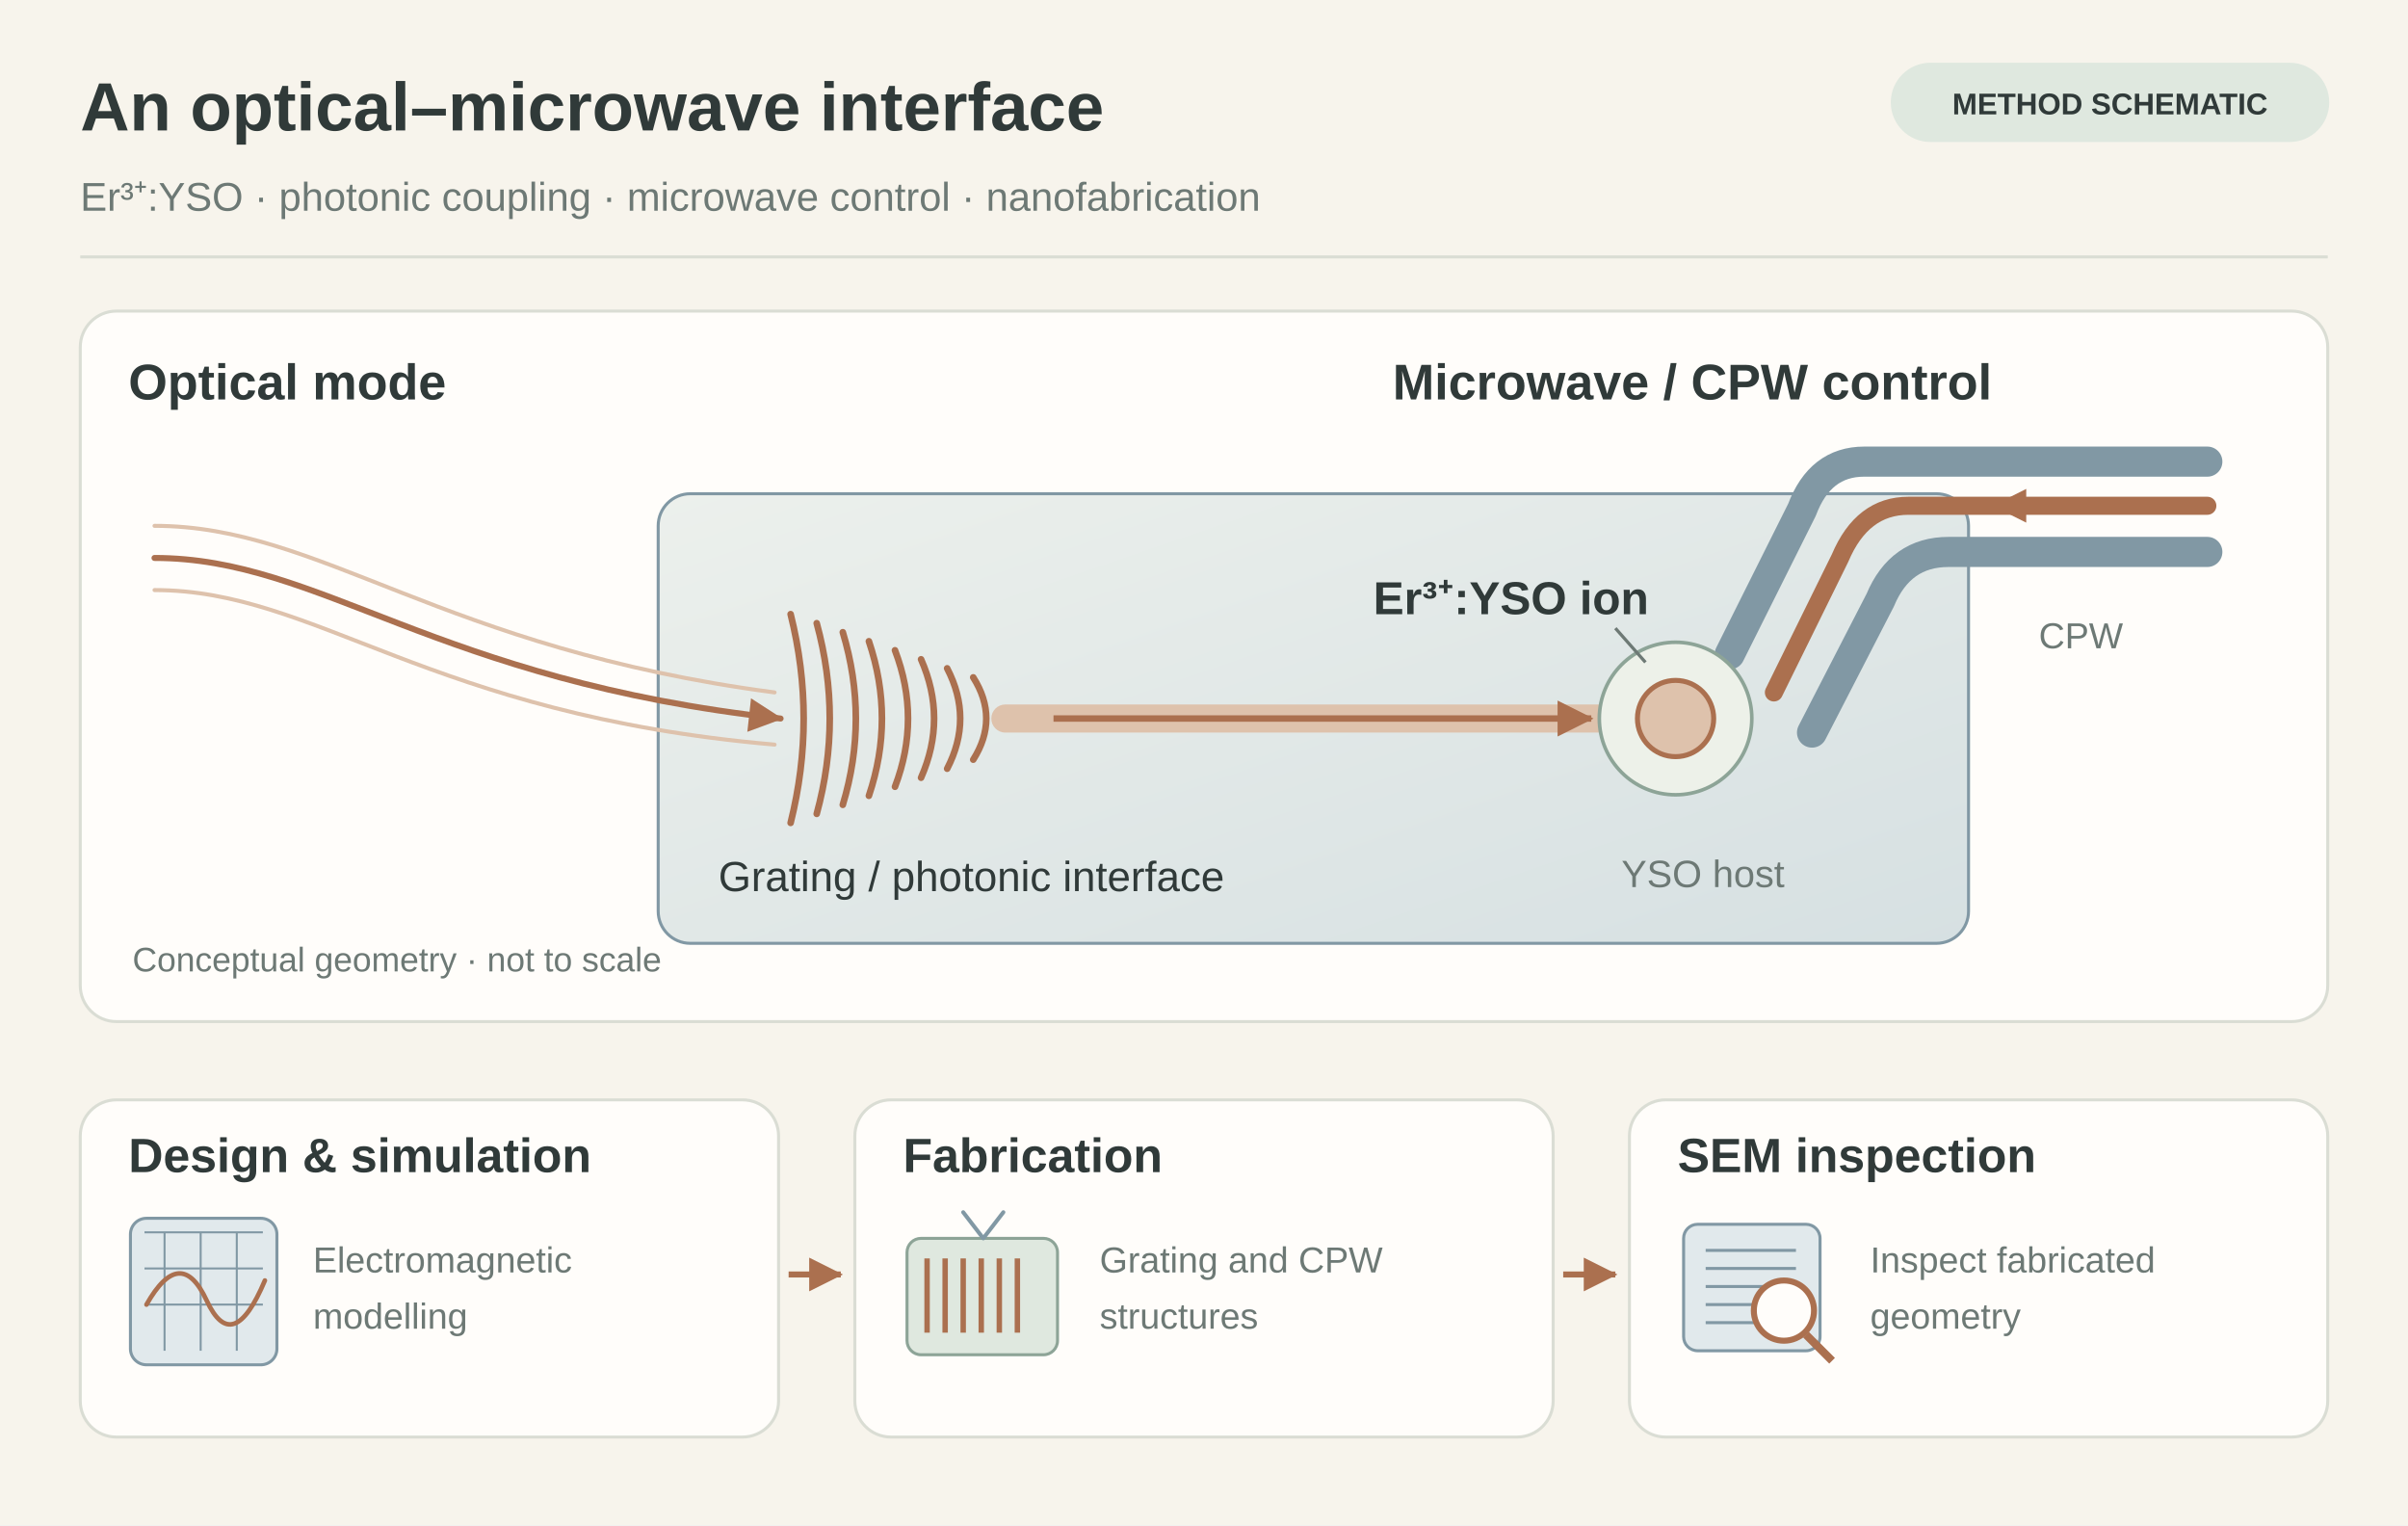
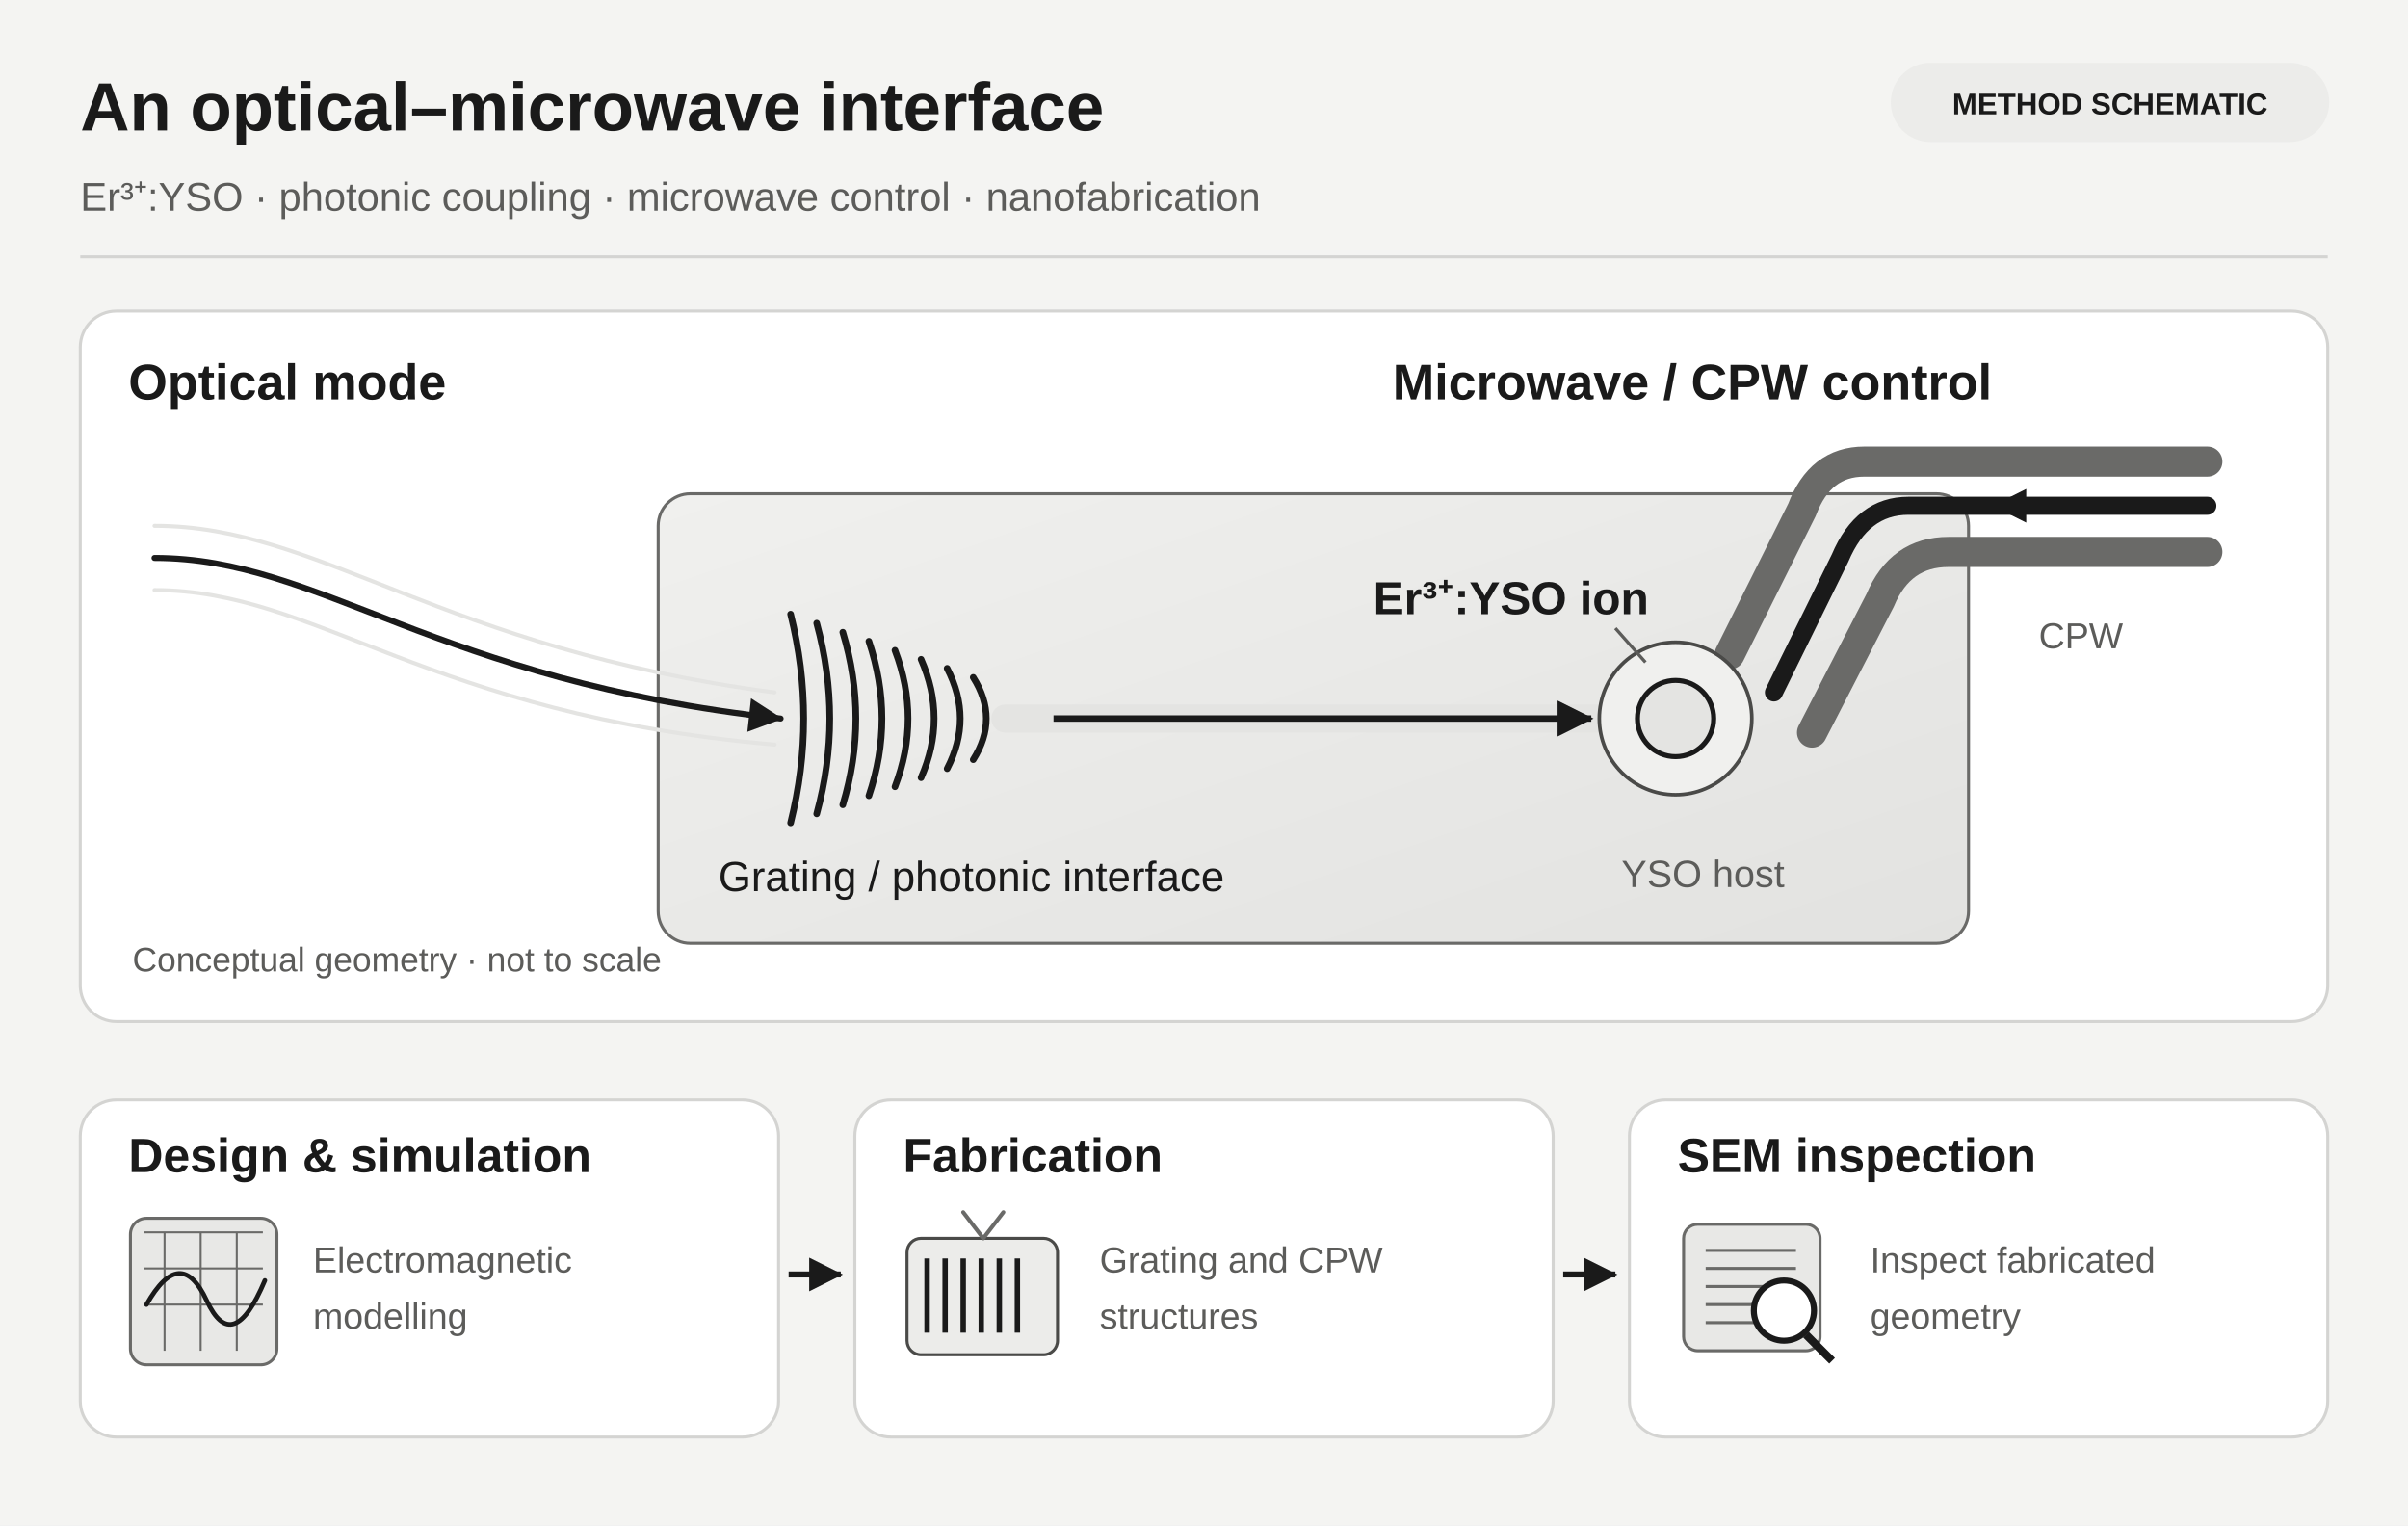
<svg xmlns="http://www.w3.org/2000/svg" width="1200" height="760" viewBox="0 0 1200 760" role="img" aria-labelledby="title desc">
  <defs>
    <marker id="arrow" viewBox="0 0 10 10" refX="8.5" refY="5" markerWidth="7" markerHeight="7" orient="auto-start-reverse">
-       <path d="M1 1 L9 5 L1 9 Z" fill="#AB704F" />
+       <path d="M1 1 L9 5 L1 9 Z" fill="#1A1A1A" />
    </marker>
    <marker id="blue-arrow" viewBox="0 0 10 10" refX="8.5" refY="5" markerWidth="7" markerHeight="7" orient="auto-start-reverse">
-       <path d="M1 1 L9 5 L1 9 Z" fill="#8198A4" />
+       <path d="M1 1 L9 5 L1 9 Z" fill="#6A6A68" />
    </marker>
    <radialGradient id="mode">
-       <stop offset="0" stop-color="#FFFDFA" />
-       <stop offset=".37" stop-color="#FFFDFA" />
-       <stop offset=".57" stop-color="#8DA497" />
-       <stop offset=".74" stop-color="#DFE8DF" />
-       <stop offset="1" stop-color="#FFFDFA" />
+       <stop offset="0" stop-color="#FFFFFF" />
+       <stop offset=".37" stop-color="#FFFFFF" />
+       <stop offset=".57" stop-color="#4A4A48" />
+       <stop offset=".74" stop-color="#ECECEA" />
+       <stop offset="1" stop-color="#FFFFFF" />
    </radialGradient>
    <linearGradient id="host" x1="0" y1="0" x2="1" y2="1">
-       <stop stop-color="#ECF0EC" />
-       <stop offset="1" stop-color="#D6E0E2" />
+       <stop stop-color="#F0F0EE" />
+       <stop offset="1" stop-color="#E2E2E0" />
    </linearGradient>
  </defs>
  <g font-family="Arial, Helvetica, sans-serif">
-     <rect width="1200" height="760" fill="#F7F4EC" />
-     <text x="40" y="65" fill="#303A39" font-size="34" font-weight="600" text-anchor="start">An optical–microwave interface</text>
-     <text x="40" y="105" fill="#6D7975" font-size="20" font-weight="400" text-anchor="start">Er³⁺:YSO · photonic coupling · microwave control · nanofabrication</text>
-     <rect x="943" y="32" width="217" height="38" rx="19" fill="#DFE8DF" stroke="#DFE8DF" stroke-width="1.5" />
-     <text x="1051.5" y="57" fill="#303A39" font-size="15" font-weight="600" text-anchor="middle">METHOD SCHEMATIC</text>
-     <line x1="40" y1="128" x2="1160" y2="128" stroke="#DADDD4" stroke-width="1.5" />
-     <rect x="40" y="155" width="1120" height="354" rx="18" fill="#FFFDFA" stroke="#DADDD4" stroke-width="1.5" />
-     <rect x="328" y="246" width="653" height="224" rx="16" fill="url(#host)" stroke="#8198A4" stroke-width="1.5" />
-     <text x="64" y="199" fill="#303A39" font-size="25" font-weight="600" text-anchor="start">Optical mode</text>
-     <text x="694" y="199" fill="#303A39" font-size="25" font-weight="600" text-anchor="start">Microwave / CPW control</text>
-     <path d="M77 278 C160 278 216 339 389 358" fill="none" stroke="#AB704F" stroke-width="3" stroke-linecap="round" stroke-linejoin="round" marker-end="url(#arrow)" />
-     <path d="M77 262 C160 262 219 323 386 345" fill="none" stroke="#DEC2AC" stroke-width="2" stroke-linecap="round" stroke-linejoin="round" />
-     <path d="M77 294 C158 294 213 356 386 371" fill="none" stroke="#DEC2AC" stroke-width="2" stroke-linecap="round" stroke-linejoin="round" />
-     <path d="M394 306.0 Q407 358 394 410.0" fill="none" stroke="#AB704F" stroke-width="3.3" stroke-linecap="round" stroke-linejoin="round" />
-     <path d="M407 310.5 Q420 358 407 405.5" fill="none" stroke="#AB704F" stroke-width="3.3" stroke-linecap="round" stroke-linejoin="round" />
-     <path d="M420 315.0 Q433 358 420 401.0" fill="none" stroke="#AB704F" stroke-width="3.3" stroke-linecap="round" stroke-linejoin="round" />
-     <path d="M433 319.5 Q446 358 433 396.5" fill="none" stroke="#AB704F" stroke-width="3.3" stroke-linecap="round" stroke-linejoin="round" />
-     <path d="M446 324.0 Q459 358 446 392.0" fill="none" stroke="#AB704F" stroke-width="3.3" stroke-linecap="round" stroke-linejoin="round" />
-     <path d="M459 328.5 Q472 358 459 387.5" fill="none" stroke="#AB704F" stroke-width="3.3" stroke-linecap="round" stroke-linejoin="round" />
-     <path d="M472 333.0 Q485 358 472 383.0" fill="none" stroke="#AB704F" stroke-width="3.3" stroke-linecap="round" stroke-linejoin="round" />
-     <path d="M485 337.5 Q498 358 485 378.5" fill="none" stroke="#AB704F" stroke-width="3.3" stroke-linecap="round" stroke-linejoin="round" />
-     <rect x="494" y="351" width="318" height="14" rx="7" fill="#DEC2AC" stroke="#DEC2AC" stroke-width="0" />
-     <line x1="525" y1="358" x2="793" y2="358" stroke="#AB704F" stroke-width="3.2" marker-end="url(#arrow)" />
-     <text x="358" y="444" fill="#303A39" font-size="21" font-weight="500" text-anchor="start">Grating / photonic interface</text>
-     <path d="M1100 275 L971 275 Q947 275 937 299 L903 365" fill="none" stroke="#8198A4" stroke-width="15" stroke-linecap="round" stroke-linejoin="round" />
-     <path d="M1100 252 L951 252 Q928 252 917 278 L884 345" fill="none" stroke="#AB704F" stroke-width="9" stroke-linecap="round" stroke-linejoin="round" />
-     <path d="M1100 230 L929 230 Q907 230 898 254 L862 326" fill="none" stroke="#8198A4" stroke-width="15" stroke-linecap="round" stroke-linejoin="round" />
-     <path d="M1035 252 L994 252" fill="none" stroke="#AB704F" stroke-width="3" stroke-linecap="round" stroke-linejoin="round" marker-end="url(#arrow)" />
-     <text x="1037" y="323" fill="#6D7975" font-size="18" font-weight="400" text-anchor="middle">CPW</text>
-     <circle cx="835" cy="358" r="38" fill="#EDF1E9" stroke="#8DA497" stroke-width="1.8" />
-     <circle cx="835" cy="358" r="19" fill="#DEC2AC" stroke="#AB704F" stroke-width="2.5" />
-     <text x="753" y="306" fill="#303A39" font-size="23" font-weight="600" text-anchor="middle">Er³⁺:YSO ion</text>
-     <line x1="805" y1="313" x2="820" y2="330" stroke="#6D7975" stroke-width="1.6" />
-     <text x="808" y="442" fill="#6D7975" font-size="19" font-weight="400" text-anchor="start">YSO host</text>
-     <text x="66" y="484" fill="#6D7975" font-size="17" font-weight="400" text-anchor="start">Conceptual geometry · not to scale</text>
-     <rect x="40" y="548" width="348" height="168" rx="18" fill="#FFFDFA" stroke="#DADDD4" stroke-width="1.5" />
-     <rect x="426" y="548" width="348" height="168" rx="18" fill="#FFFDFA" stroke="#DADDD4" stroke-width="1.5" />
-     <rect x="812" y="548" width="348" height="168" rx="18" fill="#FFFDFA" stroke="#DADDD4" stroke-width="1.5" />
-     <text x="64" y="584" fill="#303A39" font-size="24" font-weight="600" text-anchor="start">Design &amp; simulation</text>
-     <text x="450" y="584" fill="#303A39" font-size="24" font-weight="600" text-anchor="start">Fabrication</text>
-     <text x="836" y="584" fill="#303A39" font-size="24" font-weight="600" text-anchor="start">SEM inspection</text>
-     <rect x="65" y="607" width="73" height="73" rx="8" fill="#E1E9EC" stroke="#8198A4" stroke-width="1.5" />
-     <line x1="82" y1="614" x2="82" y2="673" stroke="#8198A4" stroke-width="1" />
-     <line x1="72" y1="614" x2="131" y2="614" stroke="#8198A4" stroke-width="1" />
-     <line x1="100" y1="614" x2="100" y2="673" stroke="#8198A4" stroke-width="1" />
-     <line x1="72" y1="632" x2="131" y2="632" stroke="#8198A4" stroke-width="1" />
-     <line x1="118" y1="614" x2="118" y2="673" stroke="#8198A4" stroke-width="1" />
-     <line x1="72" y1="650" x2="131" y2="650" stroke="#8198A4" stroke-width="1" />
-     <path d="M73 650 Q90 620 103 648 T132 638" fill="none" stroke="#AB704F" stroke-width="2.3" stroke-linecap="round" stroke-linejoin="round" />
-     <text x="156" y="634" fill="#6D7975" font-size="18" font-weight="400" text-anchor="start">Electromagnetic</text>
-     <text x="156" y="662" fill="#6D7975" font-size="18" font-weight="400" text-anchor="start">modelling</text>
-     <line x1="393" y1="635" x2="419" y2="635" stroke="#AB704F" stroke-width="3" marker-end="url(#arrow)" />
-     <rect x="452" y="617" width="75" height="58" rx="7" fill="#DFE8DF" stroke="#8DA497" stroke-width="1.5" />
-     <line x1="462" y1="627" x2="462" y2="664" stroke="#AB704F" stroke-width="2.7" />
-     <line x1="471" y1="627" x2="471" y2="664" stroke="#AB704F" stroke-width="2.7" />
-     <line x1="480" y1="627" x2="480" y2="664" stroke="#AB704F" stroke-width="2.7" />
-     <line x1="489" y1="627" x2="489" y2="664" stroke="#AB704F" stroke-width="2.7" />
-     <line x1="498" y1="627" x2="498" y2="664" stroke="#AB704F" stroke-width="2.7" />
-     <line x1="507" y1="627" x2="507" y2="664" stroke="#AB704F" stroke-width="2.7" />
-     <path d="M480 604 L490 617 L500 604" fill="none" stroke="#8198A4" stroke-width="2" stroke-linecap="round" stroke-linejoin="round" />
-     <text x="548" y="634" fill="#6D7975" font-size="18" font-weight="400" text-anchor="start">Grating and CPW</text>
-     <text x="548" y="662" fill="#6D7975" font-size="18" font-weight="400" text-anchor="start">structures</text>
-     <line x1="779" y1="635" x2="805" y2="635" stroke="#AB704F" stroke-width="3" marker-end="url(#arrow)" />
-     <rect x="839" y="610" width="68" height="63" rx="7" fill="#E1E9EC" stroke="#8198A4" stroke-width="1.5" />
-     <line x1="850" y1="623" x2="895" y2="623" stroke="#8198A4" stroke-width="1.5" />
-     <line x1="850" y1="632" x2="895" y2="632" stroke="#8198A4" stroke-width="1.5" />
-     <line x1="850" y1="641" x2="895" y2="641" stroke="#8198A4" stroke-width="1.5" />
-     <line x1="850" y1="650" x2="895" y2="650" stroke="#8198A4" stroke-width="1.5" />
-     <line x1="850" y1="659" x2="895" y2="659" stroke="#8198A4" stroke-width="1.5" />
-     <circle cx="889" cy="653" r="15" fill="#FFFDFA" stroke="#AB704F" stroke-width="3" />
-     <line x1="900" y1="665" x2="913" y2="678" stroke="#AB704F" stroke-width="4" />
-     <text x="932" y="634" fill="#6D7975" font-size="18" font-weight="400" text-anchor="start">Inspect fabricated</text>
-     <text x="932" y="662" fill="#6D7975" font-size="18" font-weight="400" text-anchor="start">geometry</text>
+     <rect width="1200" height="760" fill="#F4F4F2" />
+     <text x="40" y="65" fill="#1A1A1A" font-size="34" font-weight="600" text-anchor="start">An optical–microwave interface</text>
+     <text x="40" y="105" fill="#5C5C5A" font-size="20" font-weight="400" text-anchor="start">Er³⁺:YSO · photonic coupling · microwave control · nanofabrication</text>
+     <rect x="943" y="32" width="217" height="38" rx="19" fill="#ECECEA" stroke="#ECECEA" stroke-width="1.5" />
+     <text x="1051.5" y="57" fill="#1A1A1A" font-size="15" font-weight="600" text-anchor="middle">METHOD SCHEMATIC</text>
+     <line x1="40" y1="128" x2="1160" y2="128" stroke="#D4D4D2" stroke-width="1.5" />
+     <rect x="40" y="155" width="1120" height="354" rx="18" fill="#FFFFFF" stroke="#D4D4D2" stroke-width="1.5" />
+     <rect x="328" y="246" width="653" height="224" rx="16" fill="url(#host)" stroke="#6A6A68" stroke-width="1.5" />
+     <text x="64" y="199" fill="#1A1A1A" font-size="25" font-weight="600" text-anchor="start">Optical mode</text>
+     <text x="694" y="199" fill="#1A1A1A" font-size="25" font-weight="600" text-anchor="start">Microwave / CPW control</text>
+     <path d="M77 278 C160 278 216 339 389 358" fill="none" stroke="#1A1A1A" stroke-width="3" stroke-linecap="round" stroke-linejoin="round" marker-end="url(#arrow)" />
+     <path d="M77 262 C160 262 219 323 386 345" fill="none" stroke="#E4E4E2" stroke-width="2" stroke-linecap="round" stroke-linejoin="round" />
+     <path d="M77 294 C158 294 213 356 386 371" fill="none" stroke="#E4E4E2" stroke-width="2" stroke-linecap="round" stroke-linejoin="round" />
+     <path d="M394 306.0 Q407 358 394 410.0" fill="none" stroke="#1A1A1A" stroke-width="3.3" stroke-linecap="round" stroke-linejoin="round" />
+     <path d="M407 310.5 Q420 358 407 405.5" fill="none" stroke="#1A1A1A" stroke-width="3.3" stroke-linecap="round" stroke-linejoin="round" />
+     <path d="M420 315.0 Q433 358 420 401.0" fill="none" stroke="#1A1A1A" stroke-width="3.3" stroke-linecap="round" stroke-linejoin="round" />
+     <path d="M433 319.5 Q446 358 433 396.5" fill="none" stroke="#1A1A1A" stroke-width="3.3" stroke-linecap="round" stroke-linejoin="round" />
+     <path d="M446 324.0 Q459 358 446 392.0" fill="none" stroke="#1A1A1A" stroke-width="3.3" stroke-linecap="round" stroke-linejoin="round" />
+     <path d="M459 328.5 Q472 358 459 387.5" fill="none" stroke="#1A1A1A" stroke-width="3.3" stroke-linecap="round" stroke-linejoin="round" />
+     <path d="M472 333.0 Q485 358 472 383.0" fill="none" stroke="#1A1A1A" stroke-width="3.3" stroke-linecap="round" stroke-linejoin="round" />
+     <path d="M485 337.5 Q498 358 485 378.5" fill="none" stroke="#1A1A1A" stroke-width="3.3" stroke-linecap="round" stroke-linejoin="round" />
+     <rect x="494" y="351" width="318" height="14" rx="7" fill="#E4E4E2" stroke="#E4E4E2" stroke-width="0" />
+     <line x1="525" y1="358" x2="793" y2="358" stroke="#1A1A1A" stroke-width="3.2" marker-end="url(#arrow)" />
+     <text x="358" y="444" fill="#1A1A1A" font-size="21" font-weight="500" text-anchor="start">Grating / photonic interface</text>
+     <path d="M1100 275 L971 275 Q947 275 937 299 L903 365" fill="none" stroke="#6A6A68" stroke-width="15" stroke-linecap="round" stroke-linejoin="round" />
+     <path d="M1100 252 L951 252 Q928 252 917 278 L884 345" fill="none" stroke="#1A1A1A" stroke-width="9" stroke-linecap="round" stroke-linejoin="round" />
+     <path d="M1100 230 L929 230 Q907 230 898 254 L862 326" fill="none" stroke="#6A6A68" stroke-width="15" stroke-linecap="round" stroke-linejoin="round" />
+     <path d="M1035 252 L994 252" fill="none" stroke="#1A1A1A" stroke-width="3" stroke-linecap="round" stroke-linejoin="round" marker-end="url(#arrow)" />
+     <text x="1037" y="323" fill="#5C5C5A" font-size="18" font-weight="400" text-anchor="middle">CPW</text>
+     <circle cx="835" cy="358" r="38" fill="#F0F0EE" stroke="#4A4A48" stroke-width="1.8" />
+     <circle cx="835" cy="358" r="19" fill="#E4E4E2" stroke="#1A1A1A" stroke-width="2.5" />
+     <text x="753" y="306" fill="#1A1A1A" font-size="23" font-weight="600" text-anchor="middle">Er³⁺:YSO ion</text>
+     <line x1="805" y1="313" x2="820" y2="330" stroke="#5C5C5A" stroke-width="1.6" />
+     <text x="808" y="442" fill="#5C5C5A" font-size="19" font-weight="400" text-anchor="start">YSO host</text>
+     <text x="66" y="484" fill="#5C5C5A" font-size="17" font-weight="400" text-anchor="start">Conceptual geometry · not to scale</text>
+     <rect x="40" y="548" width="348" height="168" rx="18" fill="#FFFFFF" stroke="#D4D4D2" stroke-width="1.5" />
+     <rect x="426" y="548" width="348" height="168" rx="18" fill="#FFFFFF" stroke="#D4D4D2" stroke-width="1.5" />
+     <rect x="812" y="548" width="348" height="168" rx="18" fill="#FFFFFF" stroke="#D4D4D2" stroke-width="1.5" />
+     <text x="64" y="584" fill="#1A1A1A" font-size="24" font-weight="600" text-anchor="start">Design &amp; simulation</text>
+     <text x="450" y="584" fill="#1A1A1A" font-size="24" font-weight="600" text-anchor="start">Fabrication</text>
+     <text x="836" y="584" fill="#1A1A1A" font-size="24" font-weight="600" text-anchor="start">SEM inspection</text>
+     <rect x="65" y="607" width="73" height="73" rx="8" fill="#E8E8E6" stroke="#6A6A68" stroke-width="1.5" />
+     <line x1="82" y1="614" x2="82" y2="673" stroke="#6A6A68" stroke-width="1" />
+     <line x1="72" y1="614" x2="131" y2="614" stroke="#6A6A68" stroke-width="1" />
+     <line x1="100" y1="614" x2="100" y2="673" stroke="#6A6A68" stroke-width="1" />
+     <line x1="72" y1="632" x2="131" y2="632" stroke="#6A6A68" stroke-width="1" />
+     <line x1="118" y1="614" x2="118" y2="673" stroke="#6A6A68" stroke-width="1" />
+     <line x1="72" y1="650" x2="131" y2="650" stroke="#6A6A68" stroke-width="1" />
+     <path d="M73 650 Q90 620 103 648 T132 638" fill="none" stroke="#1A1A1A" stroke-width="2.3" stroke-linecap="round" stroke-linejoin="round" />
+     <text x="156" y="634" fill="#5C5C5A" font-size="18" font-weight="400" text-anchor="start">Electromagnetic</text>
+     <text x="156" y="662" fill="#5C5C5A" font-size="18" font-weight="400" text-anchor="start">modelling</text>
+     <line x1="393" y1="635" x2="419" y2="635" stroke="#1A1A1A" stroke-width="3" marker-end="url(#arrow)" />
+     <rect x="452" y="617" width="75" height="58" rx="7" fill="#ECECEA" stroke="#4A4A48" stroke-width="1.5" />
+     <line x1="462" y1="627" x2="462" y2="664" stroke="#1A1A1A" stroke-width="2.7" />
+     <line x1="471" y1="627" x2="471" y2="664" stroke="#1A1A1A" stroke-width="2.7" />
+     <line x1="480" y1="627" x2="480" y2="664" stroke="#1A1A1A" stroke-width="2.7" />
+     <line x1="489" y1="627" x2="489" y2="664" stroke="#1A1A1A" stroke-width="2.7" />
+     <line x1="498" y1="627" x2="498" y2="664" stroke="#1A1A1A" stroke-width="2.7" />
+     <line x1="507" y1="627" x2="507" y2="664" stroke="#1A1A1A" stroke-width="2.7" />
+     <path d="M480 604 L490 617 L500 604" fill="none" stroke="#6A6A68" stroke-width="2" stroke-linecap="round" stroke-linejoin="round" />
+     <text x="548" y="634" fill="#5C5C5A" font-size="18" font-weight="400" text-anchor="start">Grating and CPW</text>
+     <text x="548" y="662" fill="#5C5C5A" font-size="18" font-weight="400" text-anchor="start">structures</text>
+     <line x1="779" y1="635" x2="805" y2="635" stroke="#1A1A1A" stroke-width="3" marker-end="url(#arrow)" />
+     <rect x="839" y="610" width="68" height="63" rx="7" fill="#E8E8E6" stroke="#6A6A68" stroke-width="1.5" />
+     <line x1="850" y1="623" x2="895" y2="623" stroke="#6A6A68" stroke-width="1.5" />
+     <line x1="850" y1="632" x2="895" y2="632" stroke="#6A6A68" stroke-width="1.5" />
+     <line x1="850" y1="641" x2="895" y2="641" stroke="#6A6A68" stroke-width="1.5" />
+     <line x1="850" y1="650" x2="895" y2="650" stroke="#6A6A68" stroke-width="1.5" />
+     <line x1="850" y1="659" x2="895" y2="659" stroke="#6A6A68" stroke-width="1.5" />
+     <circle cx="889" cy="653" r="15" fill="#FFFFFF" stroke="#1A1A1A" stroke-width="3" />
+     <line x1="900" y1="665" x2="913" y2="678" stroke="#1A1A1A" stroke-width="4" />
+     <text x="932" y="634" fill="#5C5C5A" font-size="18" font-weight="400" text-anchor="start">Inspect fabricated</text>
+     <text x="932" y="662" fill="#5C5C5A" font-size="18" font-weight="400" text-anchor="start">geometry</text>
  </g>
</svg>
